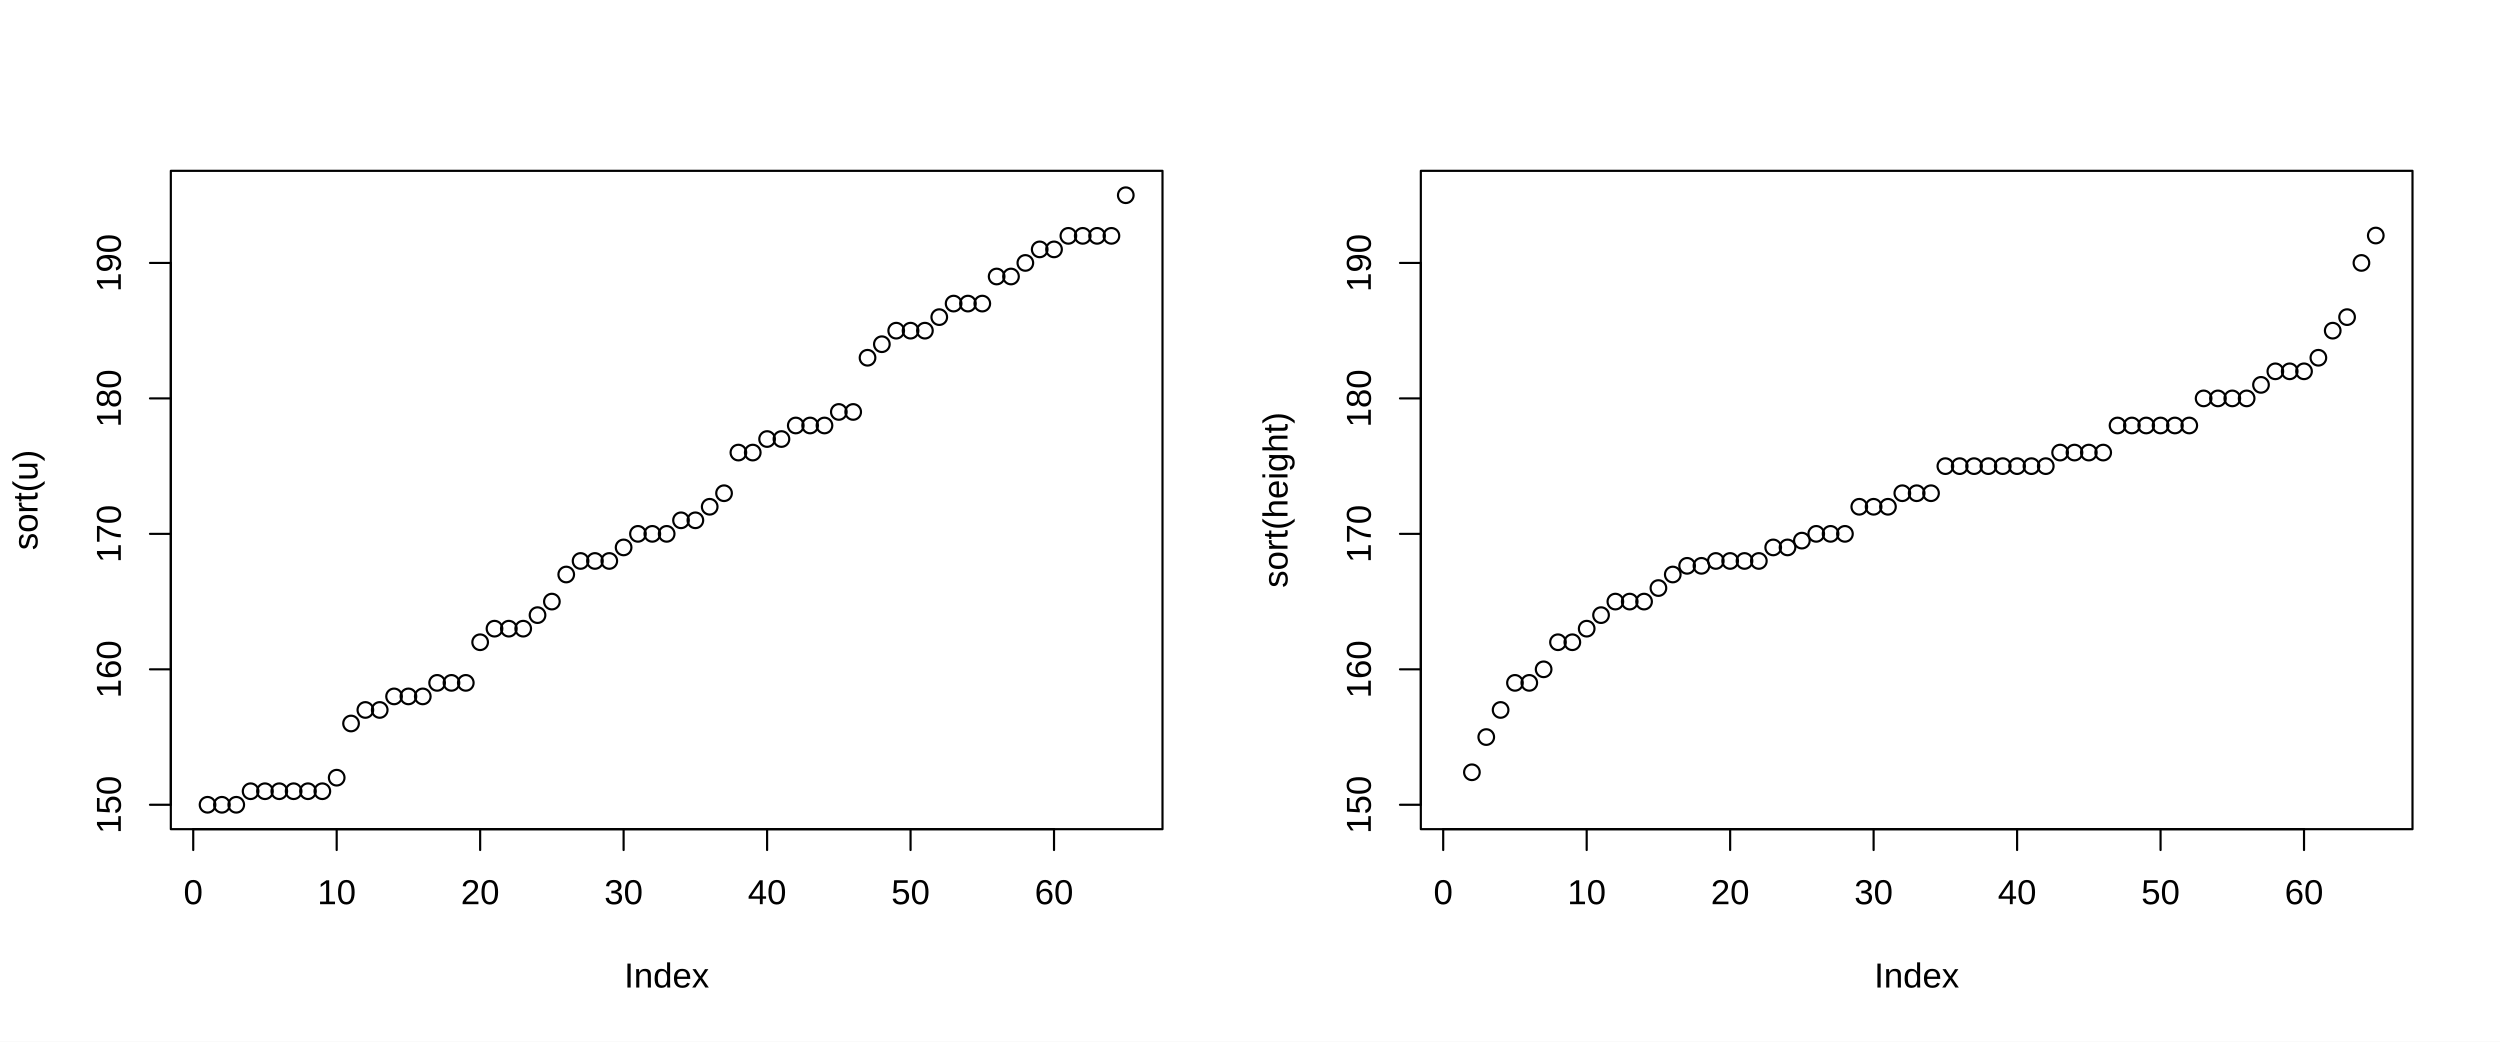
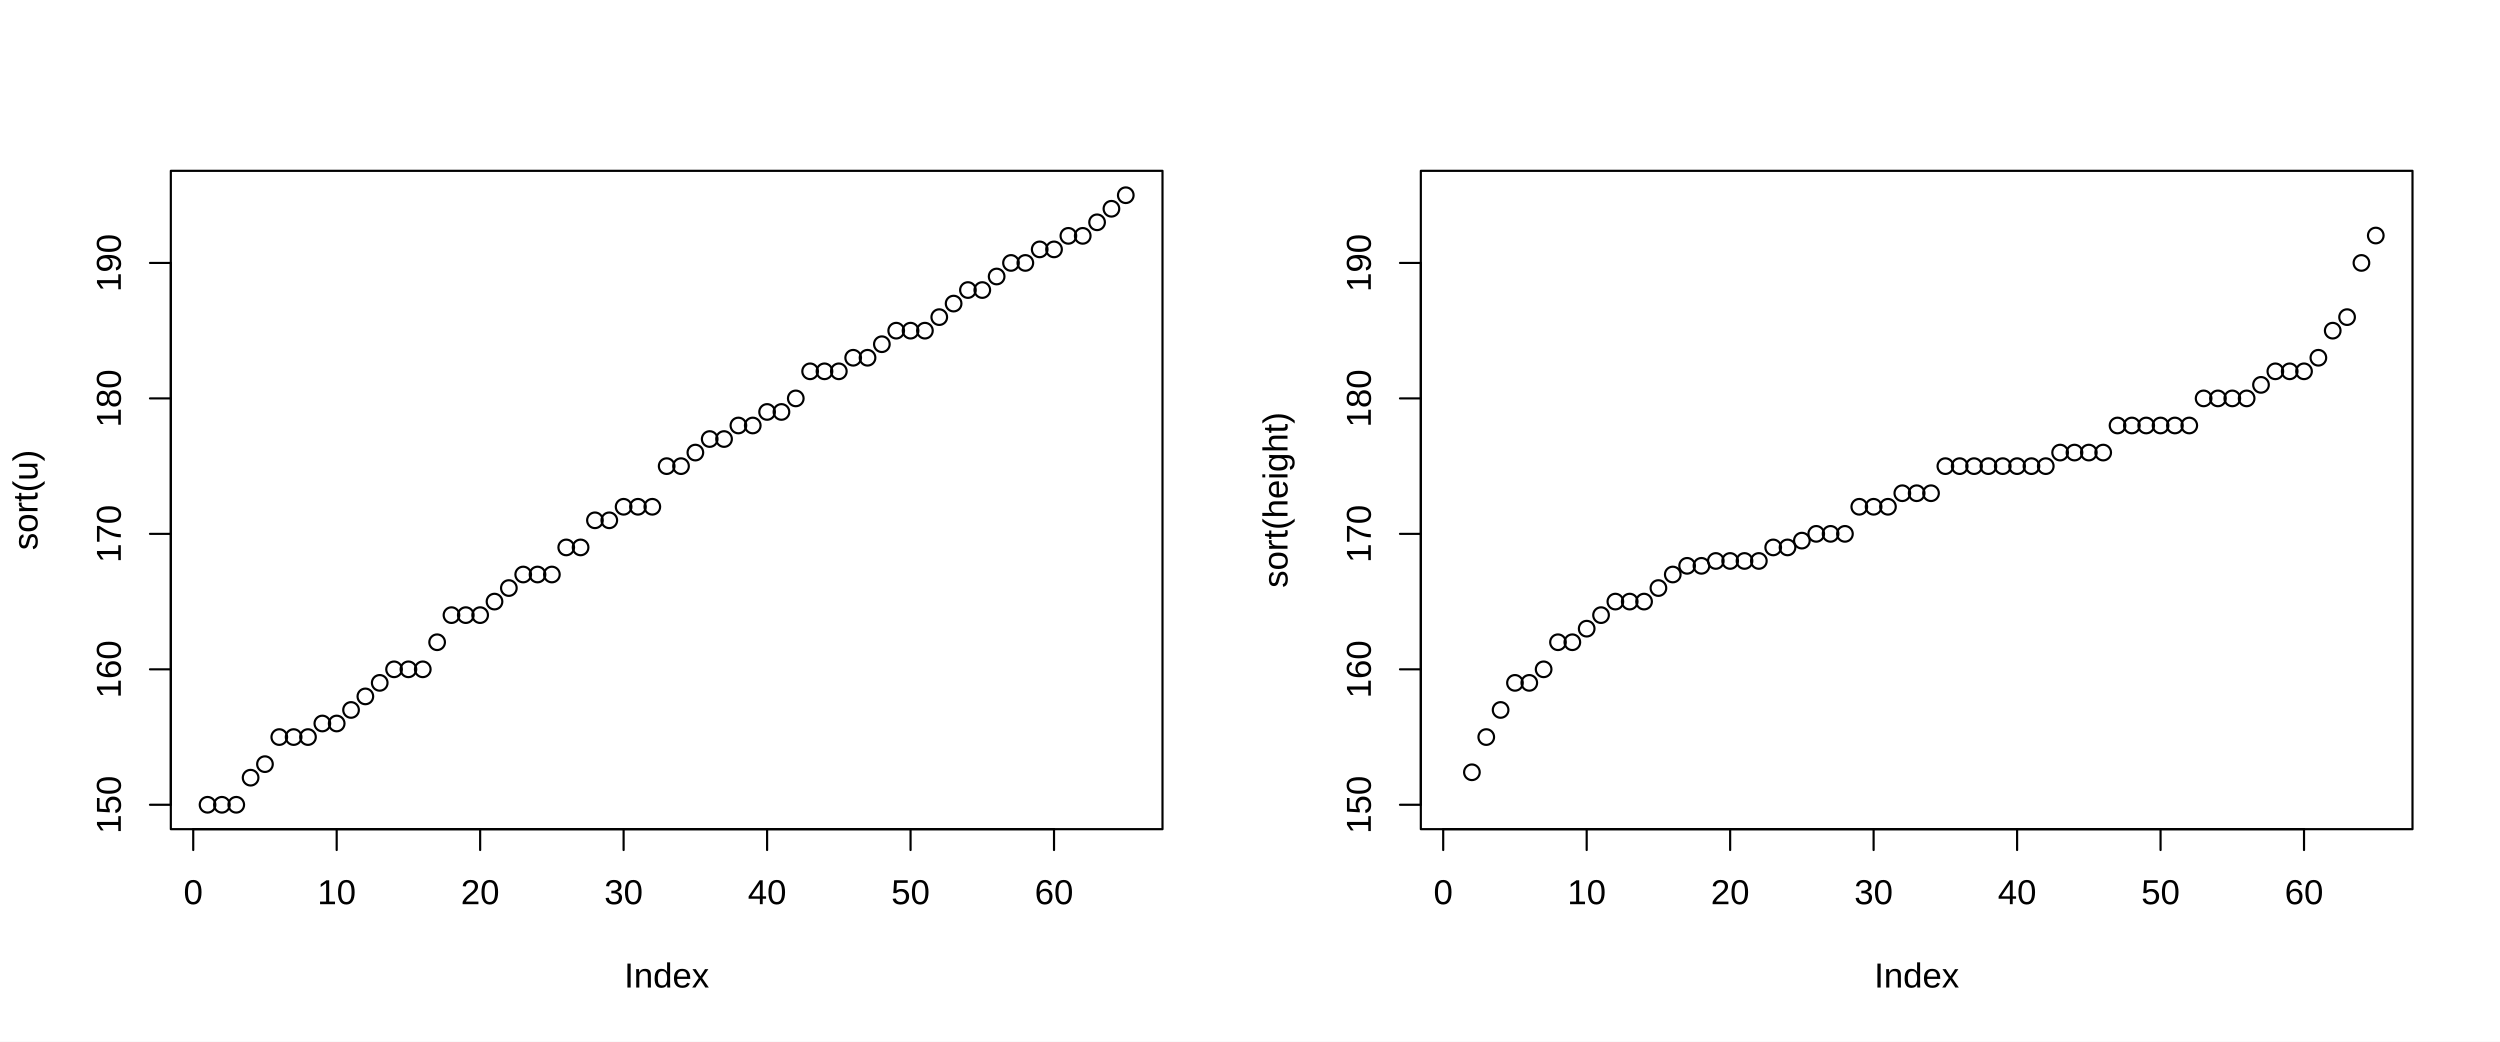
<svg xmlns="http://www.w3.org/2000/svg" class="svglite" width="864.00pt" height="360.00pt" viewBox="0 0 864.00 360.00">
  <defs>
    <style type="text/css">
    .svglite line, .svglite polyline, .svglite polygon, .svglite path, .svglite rect, .svglite circle {
      fill: none;
      stroke: #000000;
      stroke-linecap: round;
      stroke-linejoin: round;
      stroke-miterlimit: 10.00;
    }
    .svglite text {
      white-space: pre;
    }
  </style>
  </defs>
  <rect width="100%" height="100%" style="stroke: none; fill: #FFFFFF;" />
  <defs>
    <clipPath id="cpMC4wMHw4NjQuMDB8MC4wMHwzNjAuMDA=">
      <rect x="0.00" y="0.00" width="864.00" height="360.00" />
    </clipPath>
  </defs>
  <g clip-path="url(#cpMC4wMHw4NjQuMDB8MC4wMHwzNjAuMDA=)">
</g>
  <defs>
    <clipPath id="cpNTkuMDR8NDAxLjc2fDU5LjA0fDI4Ni41Ng==">
      <rect x="59.04" y="59.04" width="342.72" height="227.52" />
    </clipPath>
  </defs>
  <g clip-path="url(#cpNTkuMDR8NDAxLjc2fDU5LjA0fDI4Ni41Ng==)">
    <circle cx="71.73" cy="278.13" r="2.70" style="stroke-width: 0.75;" />
    <circle cx="76.69" cy="278.13" r="2.70" style="stroke-width: 0.75;" />
    <circle cx="81.65" cy="278.13" r="2.70" style="stroke-width: 0.75;" />
-     <circle cx="86.61" cy="273.45" r="2.70" style="stroke-width: 0.75;" />
-     <circle cx="91.57" cy="273.45" r="2.70" style="stroke-width: 0.75;" />
-     <circle cx="96.52" cy="273.45" r="2.70" style="stroke-width: 0.75;" />
-     <circle cx="101.48" cy="273.45" r="2.70" style="stroke-width: 0.75;" />
-     <circle cx="106.44" cy="273.45" r="2.70" style="stroke-width: 0.75;" />
-     <circle cx="111.40" cy="273.45" r="2.70" style="stroke-width: 0.75;" />
-     <circle cx="116.36" cy="268.77" r="2.70" style="stroke-width: 0.75;" />
-     <circle cx="121.32" cy="250.04" r="2.70" style="stroke-width: 0.75;" />
-     <circle cx="126.27" cy="245.36" r="2.70" style="stroke-width: 0.75;" />
-     <circle cx="131.23" cy="245.36" r="2.70" style="stroke-width: 0.75;" />
-     <circle cx="136.19" cy="240.68" r="2.70" style="stroke-width: 0.75;" />
-     <circle cx="141.15" cy="240.68" r="2.70" style="stroke-width: 0.75;" />
-     <circle cx="146.11" cy="240.68" r="2.70" style="stroke-width: 0.75;" />
-     <circle cx="151.07" cy="236.00" r="2.70" style="stroke-width: 0.75;" />
-     <circle cx="156.03" cy="236.00" r="2.70" style="stroke-width: 0.75;" />
-     <circle cx="160.98" cy="236.00" r="2.70" style="stroke-width: 0.75;" />
-     <circle cx="165.94" cy="221.96" r="2.70" style="stroke-width: 0.75;" />
-     <circle cx="170.90" cy="217.27" r="2.70" style="stroke-width: 0.75;" />
-     <circle cx="175.86" cy="217.27" r="2.70" style="stroke-width: 0.75;" />
-     <circle cx="180.82" cy="217.27" r="2.70" style="stroke-width: 0.75;" />
-     <circle cx="185.77" cy="212.59" r="2.70" style="stroke-width: 0.75;" />
-     <circle cx="190.73" cy="207.91" r="2.70" style="stroke-width: 0.75;" />
-     <circle cx="195.69" cy="198.55" r="2.70" style="stroke-width: 0.75;" />
-     <circle cx="200.65" cy="193.87" r="2.70" style="stroke-width: 0.75;" />
-     <circle cx="205.61" cy="193.87" r="2.70" style="stroke-width: 0.75;" />
-     <circle cx="210.57" cy="193.87" r="2.70" style="stroke-width: 0.75;" />
-     <circle cx="215.52" cy="189.19" r="2.70" style="stroke-width: 0.75;" />
-     <circle cx="220.48" cy="184.50" r="2.70" style="stroke-width: 0.75;" />
-     <circle cx="225.44" cy="184.50" r="2.70" style="stroke-width: 0.75;" />
-     <circle cx="230.40" cy="184.50" r="2.70" style="stroke-width: 0.75;" />
-     <circle cx="235.36" cy="179.82" r="2.70" style="stroke-width: 0.75;" />
-     <circle cx="240.32" cy="179.82" r="2.70" style="stroke-width: 0.75;" />
-     <circle cx="245.27" cy="175.14" r="2.70" style="stroke-width: 0.75;" />
-     <circle cx="250.23" cy="170.46" r="2.70" style="stroke-width: 0.75;" />
-     <circle cx="255.19" cy="156.41" r="2.70" style="stroke-width: 0.75;" />
-     <circle cx="260.15" cy="156.41" r="2.70" style="stroke-width: 0.75;" />
-     <circle cx="265.11" cy="151.73" r="2.70" style="stroke-width: 0.75;" />
-     <circle cx="270.07" cy="151.73" r="2.70" style="stroke-width: 0.75;" />
-     <circle cx="275.02" cy="147.05" r="2.70" style="stroke-width: 0.75;" />
-     <circle cx="279.98" cy="147.05" r="2.70" style="stroke-width: 0.75;" />
-     <circle cx="284.94" cy="147.05" r="2.70" style="stroke-width: 0.75;" />
-     <circle cx="289.90" cy="142.37" r="2.70" style="stroke-width: 0.75;" />
-     <circle cx="294.86" cy="142.37" r="2.70" style="stroke-width: 0.75;" />
+     <circle cx="86.61" cy="268.77" r="2.70" style="stroke-width: 0.75;" />
+     <circle cx="91.57" cy="264.09" r="2.70" style="stroke-width: 0.75;" />
+     <circle cx="96.52" cy="254.73" r="2.70" style="stroke-width: 0.75;" />
+     <circle cx="101.48" cy="254.73" r="2.70" style="stroke-width: 0.75;" />
+     <circle cx="106.44" cy="254.73" r="2.70" style="stroke-width: 0.75;" />
+     <circle cx="111.40" cy="250.04" r="2.70" style="stroke-width: 0.75;" />
+     <circle cx="116.36" cy="250.04" r="2.70" style="stroke-width: 0.75;" />
+     <circle cx="121.32" cy="245.36" r="2.70" style="stroke-width: 0.75;" />
+     <circle cx="126.27" cy="240.68" r="2.70" style="stroke-width: 0.75;" />
+     <circle cx="131.23" cy="236.00" r="2.70" style="stroke-width: 0.75;" />
+     <circle cx="136.19" cy="231.32" r="2.70" style="stroke-width: 0.75;" />
+     <circle cx="141.15" cy="231.32" r="2.70" style="stroke-width: 0.75;" />
+     <circle cx="146.11" cy="231.32" r="2.70" style="stroke-width: 0.75;" />
+     <circle cx="151.07" cy="221.96" r="2.70" style="stroke-width: 0.75;" />
+     <circle cx="156.03" cy="212.59" r="2.70" style="stroke-width: 0.75;" />
+     <circle cx="160.98" cy="212.59" r="2.70" style="stroke-width: 0.75;" />
+     <circle cx="165.94" cy="212.59" r="2.70" style="stroke-width: 0.75;" />
+     <circle cx="170.90" cy="207.91" r="2.70" style="stroke-width: 0.75;" />
+     <circle cx="175.86" cy="203.23" r="2.70" style="stroke-width: 0.75;" />
+     <circle cx="180.82" cy="198.55" r="2.70" style="stroke-width: 0.75;" />
+     <circle cx="185.77" cy="198.55" r="2.70" style="stroke-width: 0.75;" />
+     <circle cx="190.73" cy="198.55" r="2.70" style="stroke-width: 0.75;" />
+     <circle cx="195.69" cy="189.19" r="2.70" style="stroke-width: 0.75;" />
+     <circle cx="200.65" cy="189.19" r="2.70" style="stroke-width: 0.75;" />
+     <circle cx="205.61" cy="179.82" r="2.70" style="stroke-width: 0.75;" />
+     <circle cx="210.57" cy="179.82" r="2.70" style="stroke-width: 0.75;" />
+     <circle cx="215.52" cy="175.14" r="2.70" style="stroke-width: 0.75;" />
+     <circle cx="220.48" cy="175.14" r="2.70" style="stroke-width: 0.75;" />
+     <circle cx="225.44" cy="175.14" r="2.70" style="stroke-width: 0.75;" />
+     <circle cx="230.40" cy="161.10" r="2.70" style="stroke-width: 0.75;" />
+     <circle cx="235.36" cy="161.10" r="2.70" style="stroke-width: 0.75;" />
+     <circle cx="240.32" cy="156.41" r="2.70" style="stroke-width: 0.75;" />
+     <circle cx="245.27" cy="151.73" r="2.70" style="stroke-width: 0.75;" />
+     <circle cx="250.23" cy="151.73" r="2.70" style="stroke-width: 0.75;" />
+     <circle cx="255.19" cy="147.05" r="2.70" style="stroke-width: 0.75;" />
+     <circle cx="260.15" cy="147.05" r="2.70" style="stroke-width: 0.75;" />
+     <circle cx="265.11" cy="142.37" r="2.70" style="stroke-width: 0.75;" />
+     <circle cx="270.07" cy="142.37" r="2.70" style="stroke-width: 0.75;" />
+     <circle cx="275.02" cy="137.69" r="2.70" style="stroke-width: 0.75;" />
+     <circle cx="279.98" cy="128.33" r="2.70" style="stroke-width: 0.75;" />
+     <circle cx="284.94" cy="128.33" r="2.70" style="stroke-width: 0.75;" />
+     <circle cx="289.90" cy="128.33" r="2.70" style="stroke-width: 0.75;" />
+     <circle cx="294.86" cy="123.64" r="2.70" style="stroke-width: 0.75;" />
    <circle cx="299.82" cy="123.64" r="2.70" style="stroke-width: 0.75;" />
    <circle cx="304.77" cy="118.96" r="2.70" style="stroke-width: 0.75;" />
    <circle cx="309.73" cy="114.28" r="2.70" style="stroke-width: 0.75;" />
    <circle cx="314.69" cy="114.28" r="2.70" style="stroke-width: 0.75;" />
    <circle cx="319.65" cy="114.28" r="2.70" style="stroke-width: 0.75;" />
    <circle cx="324.61" cy="109.60" r="2.70" style="stroke-width: 0.75;" />
    <circle cx="329.57" cy="104.92" r="2.70" style="stroke-width: 0.75;" />
-     <circle cx="334.52" cy="104.92" r="2.70" style="stroke-width: 0.75;" />
-     <circle cx="339.48" cy="104.92" r="2.70" style="stroke-width: 0.75;" />
+     <circle cx="334.52" cy="100.24" r="2.70" style="stroke-width: 0.75;" />
+     <circle cx="339.48" cy="100.24" r="2.70" style="stroke-width: 0.75;" />
    <circle cx="344.44" cy="95.56" r="2.70" style="stroke-width: 0.75;" />
-     <circle cx="349.40" cy="95.56" r="2.70" style="stroke-width: 0.75;" />
+     <circle cx="349.40" cy="90.87" r="2.70" style="stroke-width: 0.75;" />
    <circle cx="354.36" cy="90.87" r="2.70" style="stroke-width: 0.75;" />
    <circle cx="359.32" cy="86.19" r="2.70" style="stroke-width: 0.75;" />
    <circle cx="364.27" cy="86.19" r="2.70" style="stroke-width: 0.75;" />
    <circle cx="369.23" cy="81.51" r="2.70" style="stroke-width: 0.75;" />
    <circle cx="374.19" cy="81.51" r="2.70" style="stroke-width: 0.75;" />
-     <circle cx="379.15" cy="81.51" r="2.70" style="stroke-width: 0.75;" />
-     <circle cx="384.11" cy="81.51" r="2.70" style="stroke-width: 0.75;" />
+     <circle cx="379.15" cy="76.83" r="2.70" style="stroke-width: 0.75;" />
+     <circle cx="384.11" cy="72.15" r="2.70" style="stroke-width: 0.75;" />
    <circle cx="389.07" cy="67.47" r="2.70" style="stroke-width: 0.75;" />
  </g>
  <g clip-path="url(#cpMC4wMHw4NjQuMDB8MC4wMHwzNjAuMDA=)">
    <line x1="66.78" y1="286.56" x2="364.27" y2="286.56" style="stroke-width: 0.75;" />
    <line x1="66.78" y1="286.56" x2="66.78" y2="293.76" style="stroke-width: 0.75;" />
    <line x1="116.36" y1="286.56" x2="116.36" y2="293.76" style="stroke-width: 0.75;" />
    <line x1="165.94" y1="286.56" x2="165.94" y2="293.76" style="stroke-width: 0.75;" />
    <line x1="215.52" y1="286.56" x2="215.52" y2="293.76" style="stroke-width: 0.75;" />
    <line x1="265.11" y1="286.56" x2="265.11" y2="293.76" style="stroke-width: 0.75;" />
    <line x1="314.69" y1="286.56" x2="314.69" y2="293.76" style="stroke-width: 0.75;" />
    <line x1="364.27" y1="286.56" x2="364.27" y2="293.76" style="stroke-width: 0.75;" />
-     <text x="66.78" y="312.48" text-anchor="middle" style="font-size: 12.00px; font-family: &quot;Arial&quot;;" textLength="6.86px" lengthAdjust="spacingAndGlyphs">0</text>
-     <text x="116.36" y="312.48" text-anchor="middle" style="font-size: 12.00px; font-family: &quot;Arial&quot;;" textLength="13.72px" lengthAdjust="spacingAndGlyphs">10</text>
-     <text x="165.94" y="312.48" text-anchor="middle" style="font-size: 12.00px; font-family: &quot;Arial&quot;;" textLength="13.72px" lengthAdjust="spacingAndGlyphs">20</text>
-     <text x="215.52" y="312.48" text-anchor="middle" style="font-size: 12.00px; font-family: &quot;Arial&quot;;" textLength="13.72px" lengthAdjust="spacingAndGlyphs">30</text>
-     <text x="265.11" y="312.48" text-anchor="middle" style="font-size: 12.00px; font-family: &quot;Arial&quot;;" textLength="13.72px" lengthAdjust="spacingAndGlyphs">40</text>
-     <text x="314.69" y="312.48" text-anchor="middle" style="font-size: 12.00px; font-family: &quot;Arial&quot;;" textLength="13.72px" lengthAdjust="spacingAndGlyphs">50</text>
-     <text x="364.27" y="312.48" text-anchor="middle" style="font-size: 12.00px; font-family: &quot;Arial&quot;;" textLength="13.72px" lengthAdjust="spacingAndGlyphs">60</text>
+     <text x="66.78" y="312.48" text-anchor="middle" style="font-size: 12.00px; font-family: &quot;Arial&quot;;" textLength="6.67px" lengthAdjust="spacingAndGlyphs">0</text>
+     <text x="116.36" y="312.48" text-anchor="middle" style="font-size: 12.00px; font-family: &quot;Arial&quot;;" textLength="13.35px" lengthAdjust="spacingAndGlyphs">10</text>
+     <text x="165.94" y="312.48" text-anchor="middle" style="font-size: 12.00px; font-family: &quot;Arial&quot;;" textLength="13.35px" lengthAdjust="spacingAndGlyphs">20</text>
+     <text x="215.52" y="312.48" text-anchor="middle" style="font-size: 12.00px; font-family: &quot;Arial&quot;;" textLength="13.35px" lengthAdjust="spacingAndGlyphs">30</text>
+     <text x="265.11" y="312.48" text-anchor="middle" style="font-size: 12.00px; font-family: &quot;Arial&quot;;" textLength="13.35px" lengthAdjust="spacingAndGlyphs">40</text>
+     <text x="314.69" y="312.48" text-anchor="middle" style="font-size: 12.00px; font-family: &quot;Arial&quot;;" textLength="13.35px" lengthAdjust="spacingAndGlyphs">50</text>
+     <text x="364.27" y="312.48" text-anchor="middle" style="font-size: 12.00px; font-family: &quot;Arial&quot;;" textLength="13.35px" lengthAdjust="spacingAndGlyphs">60</text>
    <line x1="59.04" y1="278.13" x2="59.04" y2="90.87" style="stroke-width: 0.75;" />
    <line x1="59.04" y1="278.13" x2="51.84" y2="278.13" style="stroke-width: 0.75;" />
    <line x1="59.04" y1="231.32" x2="51.84" y2="231.32" style="stroke-width: 0.75;" />
    <line x1="59.04" y1="184.50" x2="51.84" y2="184.50" style="stroke-width: 0.75;" />
    <line x1="59.04" y1="137.69" x2="51.84" y2="137.69" style="stroke-width: 0.75;" />
    <line x1="59.04" y1="90.87" x2="51.84" y2="90.87" style="stroke-width: 0.75;" />
-     <text transform="translate(41.76,278.13) rotate(-90)" text-anchor="middle" style="font-size: 12.00px; font-family: &quot;Arial&quot;;" textLength="20.58px" lengthAdjust="spacingAndGlyphs">150</text>
-     <text transform="translate(41.76,231.32) rotate(-90)" text-anchor="middle" style="font-size: 12.00px; font-family: &quot;Arial&quot;;" textLength="20.58px" lengthAdjust="spacingAndGlyphs">160</text>
-     <text transform="translate(41.76,184.50) rotate(-90)" text-anchor="middle" style="font-size: 12.00px; font-family: &quot;Arial&quot;;" textLength="20.58px" lengthAdjust="spacingAndGlyphs">170</text>
-     <text transform="translate(41.76,137.69) rotate(-90)" text-anchor="middle" style="font-size: 12.00px; font-family: &quot;Arial&quot;;" textLength="20.58px" lengthAdjust="spacingAndGlyphs">180</text>
-     <text transform="translate(41.76,90.87) rotate(-90)" text-anchor="middle" style="font-size: 12.00px; font-family: &quot;Arial&quot;;" textLength="20.58px" lengthAdjust="spacingAndGlyphs">190</text>
+     <text transform="translate(41.76,278.13) rotate(-90)" text-anchor="middle" style="font-size: 12.00px; font-family: &quot;Arial&quot;;" textLength="20.02px" lengthAdjust="spacingAndGlyphs">150</text>
+     <text transform="translate(41.76,231.32) rotate(-90)" text-anchor="middle" style="font-size: 12.00px; font-family: &quot;Arial&quot;;" textLength="20.02px" lengthAdjust="spacingAndGlyphs">160</text>
+     <text transform="translate(41.76,184.50) rotate(-90)" text-anchor="middle" style="font-size: 12.00px; font-family: &quot;Arial&quot;;" textLength="20.02px" lengthAdjust="spacingAndGlyphs">170</text>
+     <text transform="translate(41.76,137.69) rotate(-90)" text-anchor="middle" style="font-size: 12.00px; font-family: &quot;Arial&quot;;" textLength="20.02px" lengthAdjust="spacingAndGlyphs">180</text>
+     <text transform="translate(41.76,90.87) rotate(-90)" text-anchor="middle" style="font-size: 12.00px; font-family: &quot;Arial&quot;;" textLength="20.02px" lengthAdjust="spacingAndGlyphs">190</text>
    <polygon points="59.04,286.56 401.76,286.56 401.76,59.04 59.04,59.04 " style="stroke-width: 0.75;" />
  </g>
  <defs>
    <clipPath id="cpMC4wMHw0MzIuMDB8MC4wMHwzNjAuMDA=">
      <rect x="0.00" y="0.00" width="432.00" height="360.00" />
    </clipPath>
  </defs>
  <g clip-path="url(#cpMC4wMHw0MzIuMDB8MC4wMHwzNjAuMDA=)">
-     <text x="230.40" y="341.28" text-anchor="middle" style="font-size: 12.00px; font-family: &quot;Arial&quot;;" textLength="31.98px" lengthAdjust="spacingAndGlyphs">Index</text>
-     <text transform="translate(12.96,172.80) rotate(-90)" text-anchor="middle" style="font-size: 12.00px; font-family: &quot;Arial&quot;;" textLength="36.91px" lengthAdjust="spacingAndGlyphs">sort(u)</text>
+     <text x="230.40" y="341.28" text-anchor="middle" style="font-size: 12.00px; font-family: &quot;Arial&quot;;" textLength="29.35px" lengthAdjust="spacingAndGlyphs">Index</text>
+     <text transform="translate(12.96,172.80) rotate(-90)" text-anchor="middle" style="font-size: 12.00px; font-family: &quot;Arial&quot;;" textLength="34.67px" lengthAdjust="spacingAndGlyphs">sort(u)</text>
  </g>
  <defs>
    <clipPath id="cpNDkxLjA0fDgzMy43Nnw1OS4wNHwyODYuNTY=">
      <rect x="491.04" y="59.04" width="342.72" height="227.52" />
    </clipPath>
  </defs>
  <g clip-path="url(#cpNDkxLjA0fDgzMy43Nnw1OS4wNHwyODYuNTY=)">
    <circle cx="503.73" cy="371.76" r="2.70" style="stroke-width: 0.75;" />
    <circle cx="508.69" cy="266.90" r="2.70" style="stroke-width: 0.75;" />
    <circle cx="513.65" cy="254.73" r="2.70" style="stroke-width: 0.75;" />
    <circle cx="518.61" cy="245.36" r="2.70" style="stroke-width: 0.75;" />
    <circle cx="523.57" cy="236.00" r="2.70" style="stroke-width: 0.75;" />
    <circle cx="528.52" cy="236.00" r="2.70" style="stroke-width: 0.75;" />
    <circle cx="533.48" cy="231.32" r="2.70" style="stroke-width: 0.75;" />
    <circle cx="538.44" cy="221.96" r="2.70" style="stroke-width: 0.75;" />
    <circle cx="543.40" cy="221.96" r="2.70" style="stroke-width: 0.75;" />
    <circle cx="548.36" cy="217.27" r="2.70" style="stroke-width: 0.75;" />
    <circle cx="553.32" cy="212.59" r="2.70" style="stroke-width: 0.75;" />
    <circle cx="558.27" cy="207.91" r="2.70" style="stroke-width: 0.75;" />
    <circle cx="563.23" cy="207.91" r="2.70" style="stroke-width: 0.75;" />
    <circle cx="568.19" cy="207.91" r="2.70" style="stroke-width: 0.75;" />
    <circle cx="573.15" cy="203.23" r="2.70" style="stroke-width: 0.75;" />
    <circle cx="578.11" cy="198.55" r="2.70" style="stroke-width: 0.75;" />
    <circle cx="583.07" cy="195.55" r="2.70" style="stroke-width: 0.75;" />
    <circle cx="588.02" cy="195.55" r="2.70" style="stroke-width: 0.75;" />
    <circle cx="592.98" cy="193.87" r="2.70" style="stroke-width: 0.75;" />
    <circle cx="597.94" cy="193.87" r="2.70" style="stroke-width: 0.75;" />
    <circle cx="602.90" cy="193.87" r="2.70" style="stroke-width: 0.75;" />
    <circle cx="607.86" cy="193.87" r="2.70" style="stroke-width: 0.75;" />
    <circle cx="612.82" cy="189.19" r="2.70" style="stroke-width: 0.75;" />
    <circle cx="617.77" cy="189.19" r="2.70" style="stroke-width: 0.75;" />
    <circle cx="622.73" cy="186.84" r="2.70" style="stroke-width: 0.75;" />
    <circle cx="627.69" cy="184.50" r="2.70" style="stroke-width: 0.75;" />
    <circle cx="632.65" cy="184.50" r="2.70" style="stroke-width: 0.75;" />
    <circle cx="637.61" cy="184.50" r="2.70" style="stroke-width: 0.75;" />
    <circle cx="642.57" cy="175.14" r="2.70" style="stroke-width: 0.75;" />
    <circle cx="647.52" cy="175.14" r="2.70" style="stroke-width: 0.75;" />
    <circle cx="652.48" cy="175.14" r="2.70" style="stroke-width: 0.75;" />
    <circle cx="657.44" cy="170.46" r="2.70" style="stroke-width: 0.75;" />
    <circle cx="662.40" cy="170.46" r="2.70" style="stroke-width: 0.75;" />
    <circle cx="667.36" cy="170.46" r="2.70" style="stroke-width: 0.75;" />
    <circle cx="672.32" cy="161.10" r="2.70" style="stroke-width: 0.75;" />
    <circle cx="677.27" cy="161.10" r="2.70" style="stroke-width: 0.75;" />
    <circle cx="682.23" cy="161.10" r="2.70" style="stroke-width: 0.75;" />
    <circle cx="687.19" cy="161.10" r="2.70" style="stroke-width: 0.75;" />
    <circle cx="692.15" cy="161.10" r="2.70" style="stroke-width: 0.75;" />
    <circle cx="697.11" cy="161.10" r="2.70" style="stroke-width: 0.75;" />
    <circle cx="702.07" cy="161.10" r="2.70" style="stroke-width: 0.75;" />
    <circle cx="707.02" cy="161.10" r="2.70" style="stroke-width: 0.75;" />
    <circle cx="711.98" cy="156.41" r="2.70" style="stroke-width: 0.75;" />
    <circle cx="716.94" cy="156.41" r="2.70" style="stroke-width: 0.75;" />
    <circle cx="721.90" cy="156.41" r="2.70" style="stroke-width: 0.75;" />
    <circle cx="726.86" cy="156.41" r="2.70" style="stroke-width: 0.75;" />
    <circle cx="731.82" cy="147.05" r="2.70" style="stroke-width: 0.75;" />
    <circle cx="736.77" cy="147.05" r="2.70" style="stroke-width: 0.75;" />
    <circle cx="741.73" cy="147.05" r="2.70" style="stroke-width: 0.75;" />
    <circle cx="746.69" cy="147.05" r="2.70" style="stroke-width: 0.75;" />
    <circle cx="751.65" cy="147.05" r="2.70" style="stroke-width: 0.75;" />
    <circle cx="756.61" cy="147.05" r="2.70" style="stroke-width: 0.75;" />
    <circle cx="761.57" cy="137.69" r="2.70" style="stroke-width: 0.75;" />
    <circle cx="766.52" cy="137.69" r="2.70" style="stroke-width: 0.75;" />
    <circle cx="771.48" cy="137.69" r="2.70" style="stroke-width: 0.75;" />
    <circle cx="776.44" cy="137.69" r="2.70" style="stroke-width: 0.75;" />
    <circle cx="781.40" cy="133.01" r="2.70" style="stroke-width: 0.75;" />
    <circle cx="786.36" cy="128.33" r="2.70" style="stroke-width: 0.75;" />
    <circle cx="791.32" cy="128.33" r="2.70" style="stroke-width: 0.75;" />
    <circle cx="796.27" cy="128.33" r="2.70" style="stroke-width: 0.75;" />
    <circle cx="801.23" cy="123.64" r="2.70" style="stroke-width: 0.75;" />
    <circle cx="806.19" cy="114.28" r="2.70" style="stroke-width: 0.75;" />
    <circle cx="811.15" cy="109.60" r="2.70" style="stroke-width: 0.75;" />
    <circle cx="816.11" cy="90.87" r="2.70" style="stroke-width: 0.75;" />
    <circle cx="821.07" cy="81.40" r="2.70" style="stroke-width: 0.75;" />
  </g>
  <g clip-path="url(#cpMC4wMHw4NjQuMDB8MC4wMHwzNjAuMDA=)">
    <line x1="498.77" y1="286.56" x2="796.27" y2="286.56" style="stroke-width: 0.75;" />
    <line x1="498.77" y1="286.56" x2="498.77" y2="293.76" style="stroke-width: 0.75;" />
    <line x1="548.36" y1="286.56" x2="548.36" y2="293.76" style="stroke-width: 0.75;" />
    <line x1="597.94" y1="286.56" x2="597.94" y2="293.76" style="stroke-width: 0.75;" />
    <line x1="647.52" y1="286.56" x2="647.52" y2="293.76" style="stroke-width: 0.75;" />
    <line x1="697.11" y1="286.56" x2="697.11" y2="293.76" style="stroke-width: 0.75;" />
    <line x1="746.69" y1="286.56" x2="746.69" y2="293.76" style="stroke-width: 0.75;" />
    <line x1="796.27" y1="286.56" x2="796.27" y2="293.76" style="stroke-width: 0.75;" />
-     <text x="498.77" y="312.48" text-anchor="middle" style="font-size: 12.00px; font-family: &quot;Arial&quot;;" textLength="6.86px" lengthAdjust="spacingAndGlyphs">0</text>
-     <text x="548.36" y="312.48" text-anchor="middle" style="font-size: 12.00px; font-family: &quot;Arial&quot;;" textLength="13.72px" lengthAdjust="spacingAndGlyphs">10</text>
-     <text x="597.94" y="312.48" text-anchor="middle" style="font-size: 12.00px; font-family: &quot;Arial&quot;;" textLength="13.72px" lengthAdjust="spacingAndGlyphs">20</text>
-     <text x="647.52" y="312.48" text-anchor="middle" style="font-size: 12.00px; font-family: &quot;Arial&quot;;" textLength="13.72px" lengthAdjust="spacingAndGlyphs">30</text>
-     <text x="697.11" y="312.48" text-anchor="middle" style="font-size: 12.00px; font-family: &quot;Arial&quot;;" textLength="13.72px" lengthAdjust="spacingAndGlyphs">40</text>
-     <text x="746.69" y="312.48" text-anchor="middle" style="font-size: 12.00px; font-family: &quot;Arial&quot;;" textLength="13.72px" lengthAdjust="spacingAndGlyphs">50</text>
-     <text x="796.27" y="312.48" text-anchor="middle" style="font-size: 12.00px; font-family: &quot;Arial&quot;;" textLength="13.72px" lengthAdjust="spacingAndGlyphs">60</text>
+     <text x="498.77" y="312.48" text-anchor="middle" style="font-size: 12.00px; font-family: &quot;Arial&quot;;" textLength="6.67px" lengthAdjust="spacingAndGlyphs">0</text>
+     <text x="548.36" y="312.48" text-anchor="middle" style="font-size: 12.00px; font-family: &quot;Arial&quot;;" textLength="13.35px" lengthAdjust="spacingAndGlyphs">10</text>
+     <text x="597.94" y="312.48" text-anchor="middle" style="font-size: 12.00px; font-family: &quot;Arial&quot;;" textLength="13.35px" lengthAdjust="spacingAndGlyphs">20</text>
+     <text x="647.52" y="312.48" text-anchor="middle" style="font-size: 12.00px; font-family: &quot;Arial&quot;;" textLength="13.35px" lengthAdjust="spacingAndGlyphs">30</text>
+     <text x="697.11" y="312.48" text-anchor="middle" style="font-size: 12.00px; font-family: &quot;Arial&quot;;" textLength="13.35px" lengthAdjust="spacingAndGlyphs">40</text>
+     <text x="746.69" y="312.48" text-anchor="middle" style="font-size: 12.00px; font-family: &quot;Arial&quot;;" textLength="13.35px" lengthAdjust="spacingAndGlyphs">50</text>
+     <text x="796.27" y="312.48" text-anchor="middle" style="font-size: 12.00px; font-family: &quot;Arial&quot;;" textLength="13.35px" lengthAdjust="spacingAndGlyphs">60</text>
    <line x1="491.04" y1="278.13" x2="491.04" y2="90.87" style="stroke-width: 0.75;" />
    <line x1="491.04" y1="278.13" x2="483.84" y2="278.13" style="stroke-width: 0.75;" />
    <line x1="491.04" y1="231.32" x2="483.84" y2="231.32" style="stroke-width: 0.75;" />
    <line x1="491.04" y1="184.50" x2="483.84" y2="184.50" style="stroke-width: 0.75;" />
    <line x1="491.04" y1="137.69" x2="483.84" y2="137.69" style="stroke-width: 0.75;" />
    <line x1="491.04" y1="90.87" x2="483.84" y2="90.87" style="stroke-width: 0.75;" />
-     <text transform="translate(473.76,278.13) rotate(-90)" text-anchor="middle" style="font-size: 12.00px; font-family: &quot;Arial&quot;;" textLength="20.58px" lengthAdjust="spacingAndGlyphs">150</text>
-     <text transform="translate(473.76,231.32) rotate(-90)" text-anchor="middle" style="font-size: 12.00px; font-family: &quot;Arial&quot;;" textLength="20.58px" lengthAdjust="spacingAndGlyphs">160</text>
-     <text transform="translate(473.76,184.50) rotate(-90)" text-anchor="middle" style="font-size: 12.00px; font-family: &quot;Arial&quot;;" textLength="20.58px" lengthAdjust="spacingAndGlyphs">170</text>
-     <text transform="translate(473.76,137.69) rotate(-90)" text-anchor="middle" style="font-size: 12.00px; font-family: &quot;Arial&quot;;" textLength="20.58px" lengthAdjust="spacingAndGlyphs">180</text>
-     <text transform="translate(473.76,90.87) rotate(-90)" text-anchor="middle" style="font-size: 12.00px; font-family: &quot;Arial&quot;;" textLength="20.58px" lengthAdjust="spacingAndGlyphs">190</text>
+     <text transform="translate(473.76,278.13) rotate(-90)" text-anchor="middle" style="font-size: 12.00px; font-family: &quot;Arial&quot;;" textLength="20.02px" lengthAdjust="spacingAndGlyphs">150</text>
+     <text transform="translate(473.76,231.32) rotate(-90)" text-anchor="middle" style="font-size: 12.00px; font-family: &quot;Arial&quot;;" textLength="20.02px" lengthAdjust="spacingAndGlyphs">160</text>
+     <text transform="translate(473.76,184.50) rotate(-90)" text-anchor="middle" style="font-size: 12.00px; font-family: &quot;Arial&quot;;" textLength="20.02px" lengthAdjust="spacingAndGlyphs">170</text>
+     <text transform="translate(473.76,137.69) rotate(-90)" text-anchor="middle" style="font-size: 12.00px; font-family: &quot;Arial&quot;;" textLength="20.02px" lengthAdjust="spacingAndGlyphs">180</text>
+     <text transform="translate(473.76,90.87) rotate(-90)" text-anchor="middle" style="font-size: 12.00px; font-family: &quot;Arial&quot;;" textLength="20.02px" lengthAdjust="spacingAndGlyphs">190</text>
    <polygon points="491.04,286.56 833.76,286.56 833.76,59.04 491.04,59.04 " style="stroke-width: 0.75;" />
  </g>
  <defs>
    <clipPath id="cpNDMyLjAwfDg2NC4wMHwwLjAwfDM2MC4wMA==">
      <rect x="432.00" y="0.00" width="432.00" height="360.00" />
    </clipPath>
  </defs>
  <g clip-path="url(#cpNDMyLjAwfDg2NC4wMHwwLjAwfDM2MC4wMA==)">
-     <text x="662.40" y="341.28" text-anchor="middle" style="font-size: 12.00px; font-family: &quot;Arial&quot;;" textLength="31.98px" lengthAdjust="spacingAndGlyphs">Index</text>
-     <text transform="translate(444.96,172.80) rotate(-90)" text-anchor="middle" style="font-size: 12.00px; font-family: &quot;Arial&quot;;" textLength="65.90px" lengthAdjust="spacingAndGlyphs">sort(height)</text>
+     <text x="662.40" y="341.28" text-anchor="middle" style="font-size: 12.00px; font-family: &quot;Arial&quot;;" textLength="29.35px" lengthAdjust="spacingAndGlyphs">Index</text>
+     <text transform="translate(444.96,172.80) rotate(-90)" text-anchor="middle" style="font-size: 12.00px; font-family: &quot;Arial&quot;;" textLength="60.69px" lengthAdjust="spacingAndGlyphs">sort(height)</text>
  </g>
</svg>
